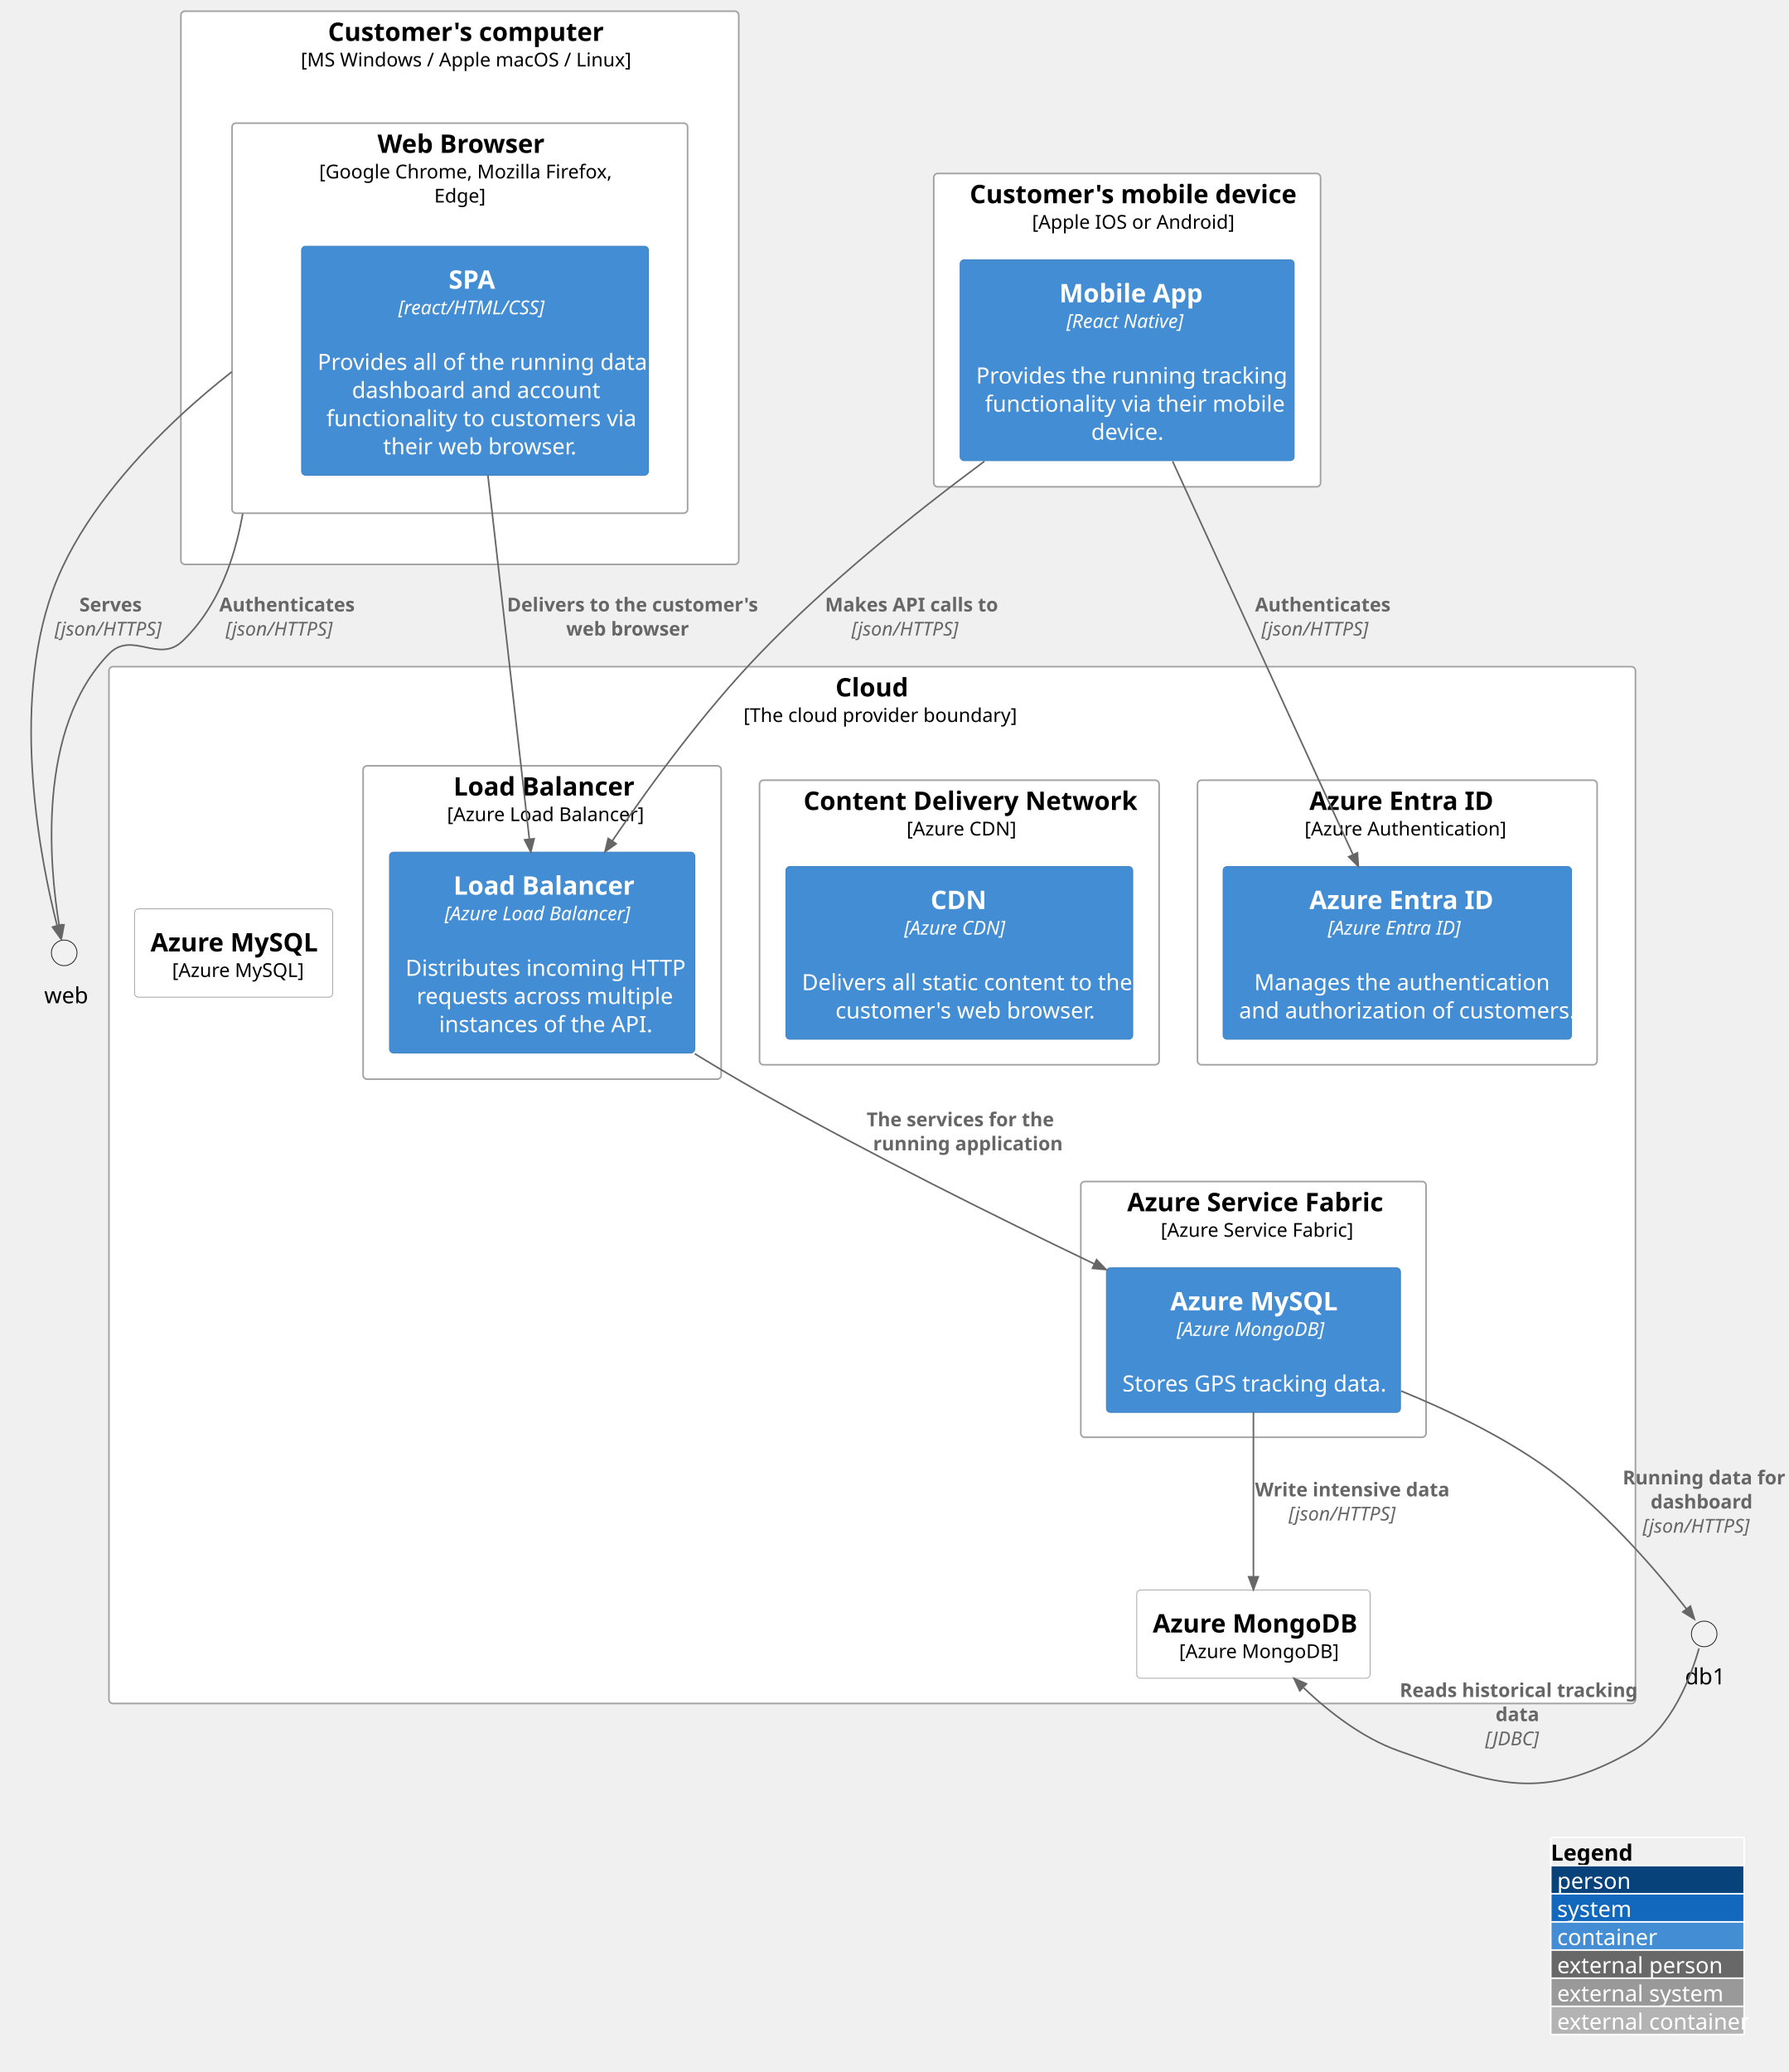
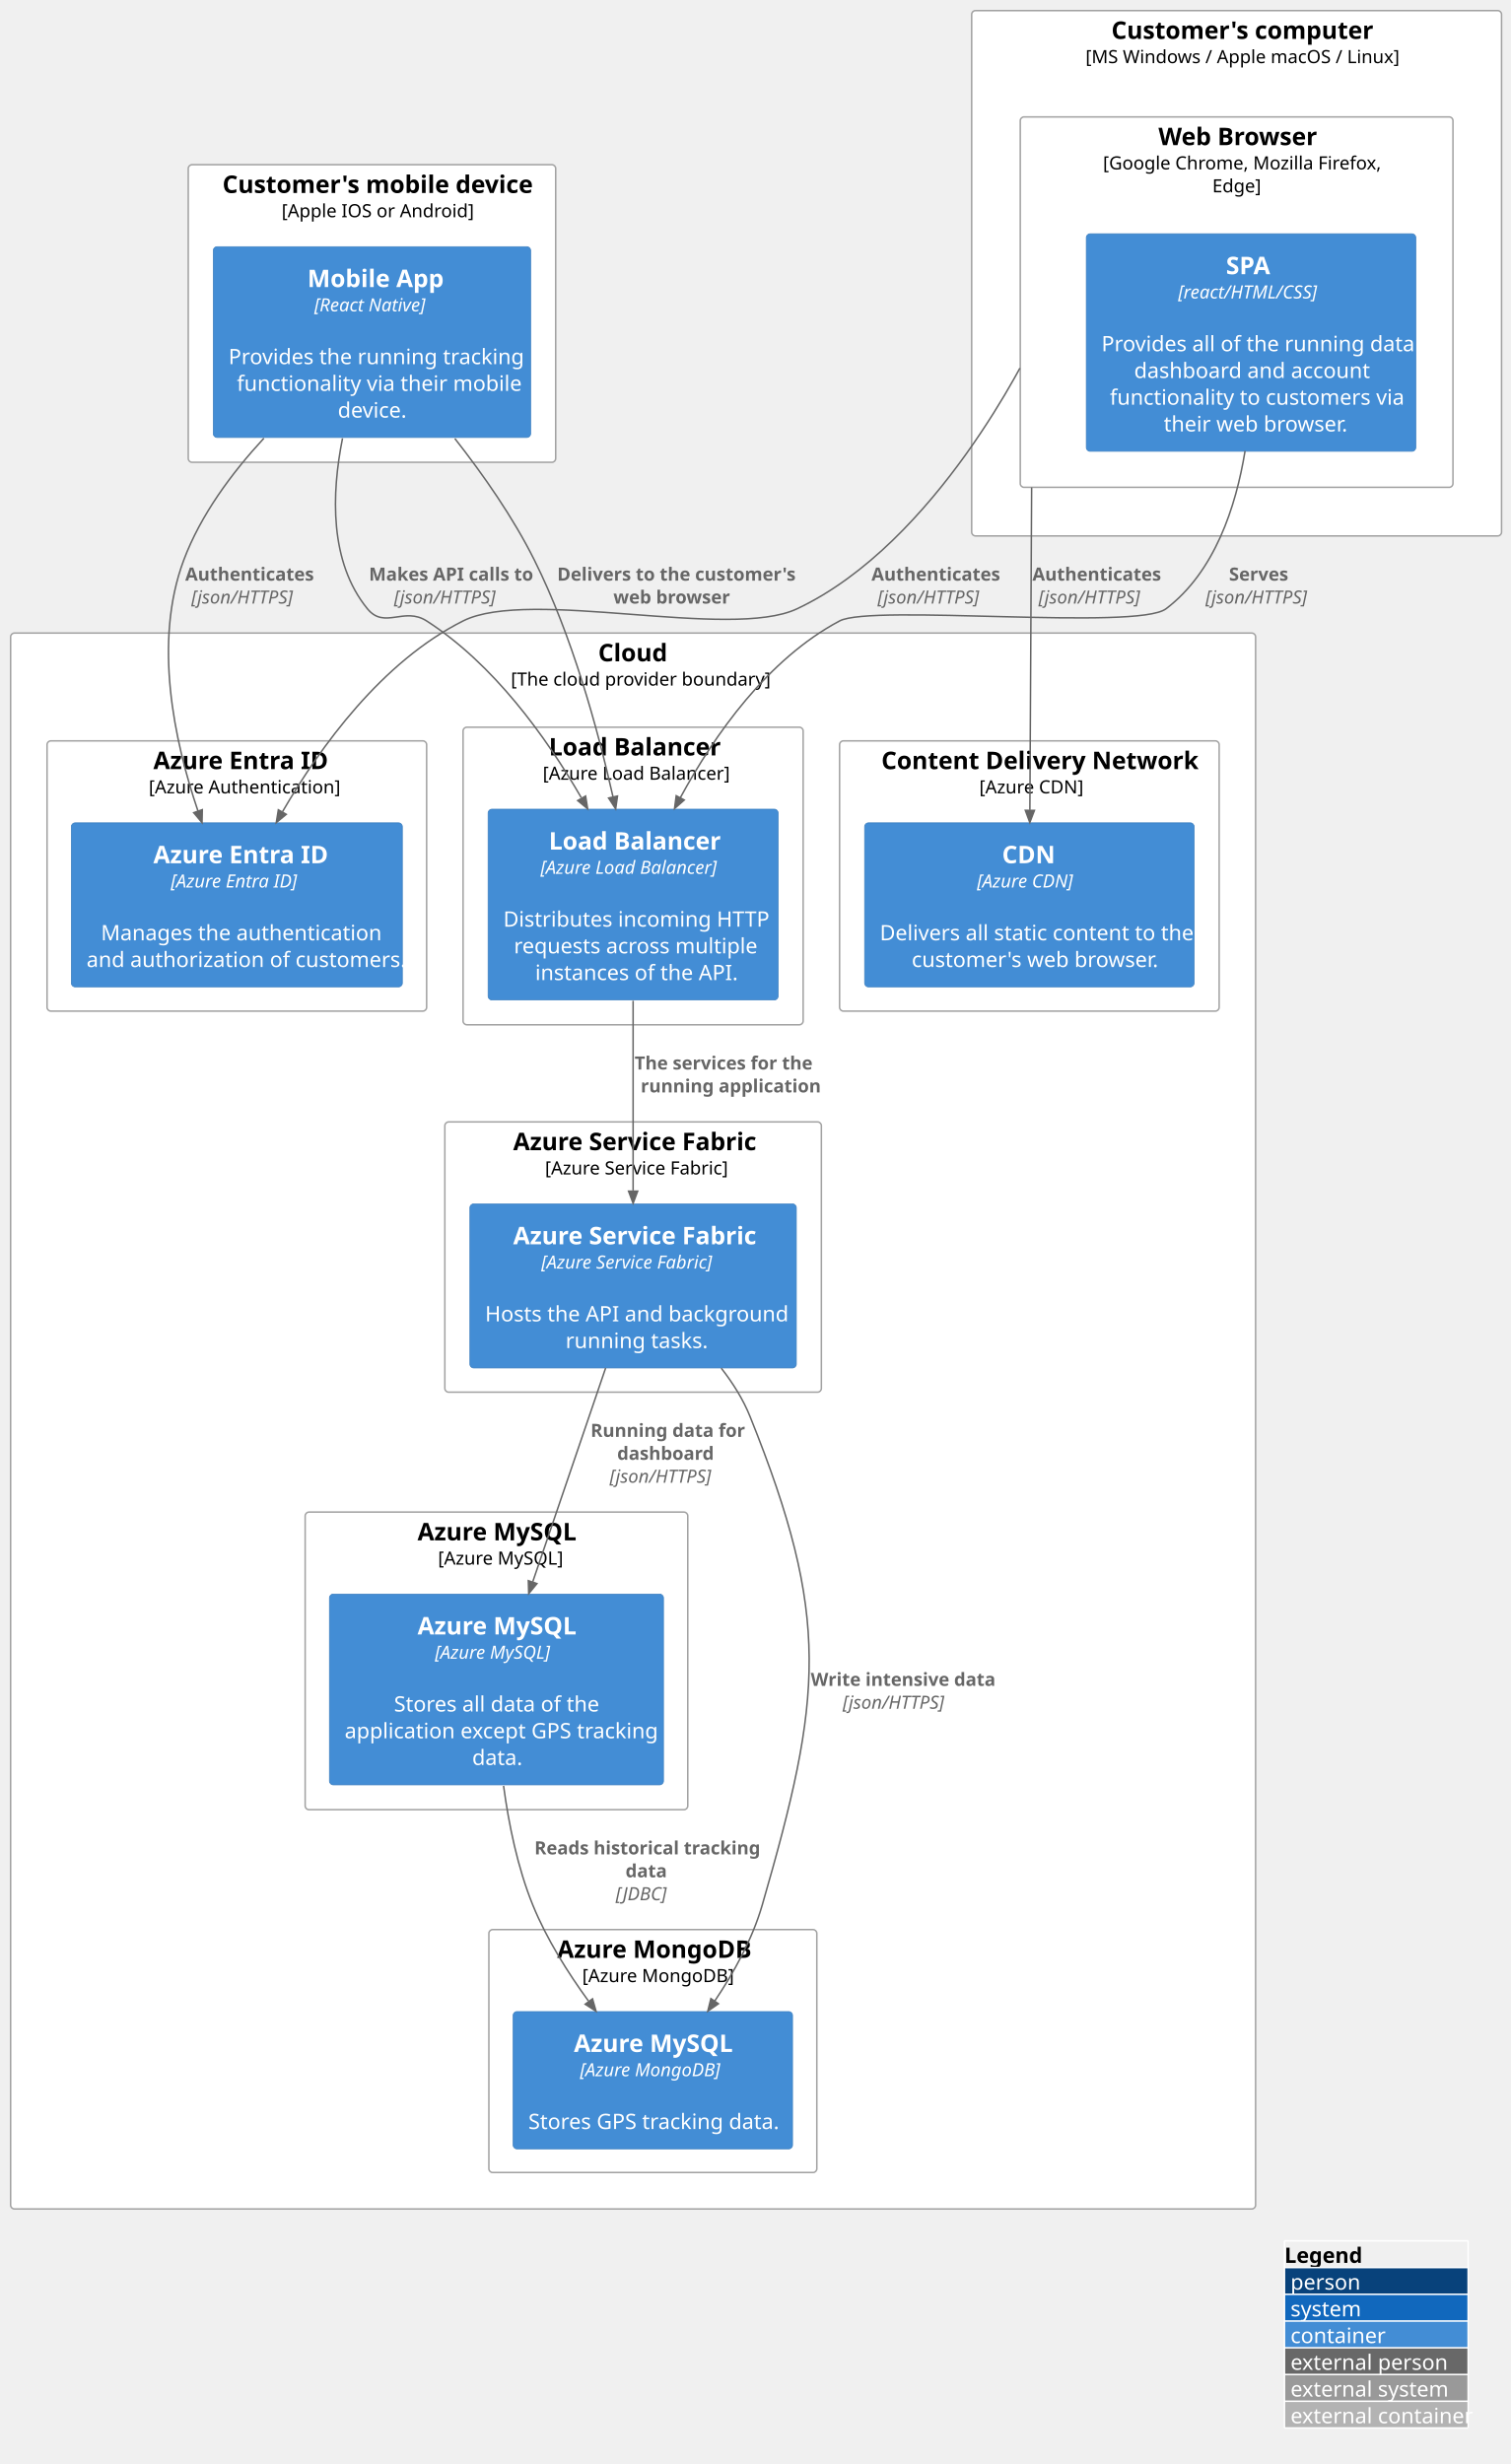
- <svg xmlns="http://www.w3.org/2000/svg" contentStyleType="text/css" height="1296px" preserveAspectRatio="none" style="width:1119px;height:1296px;background:#FFFFFF;" version="1.1" viewBox="0 0 1119 1296" width="1119px" zoomAndPan="magnify">
+ <svg xmlns="http://www.w3.org/2000/svg" contentStyleType="text/css" height="1623px" preserveAspectRatio="none" style="width:995px;height:1623px;background:#FFFFFF;" version="1.1" viewBox="0 0 995 1623" width="995px" zoomAndPan="magnify">
  <defs />
  <g>
    <g id="cluster_plc">
-       <rect fill="#FFFFFF" height="648.5" rx="2.5" ry="2.5" style="stroke:#A2A2A2;stroke-width:1.0;" width="955" x="68.17" y="417" />
-       <text fill="#000000" font-family="sans-serif" font-size="16" font-weight="bold" lengthAdjust="spacing" textLength="46" x="522.67" y="435.609">Cloud</text>
-       <text fill="#000000" font-family="sans-serif" font-size="12" lengthAdjust="spacing" textLength="161" x="465.17" y="451.582">[The cloud provider boundary]</text>
+       <rect fill="#FFFFFF" height="1038" rx="2.5" ry="2.5" style="stroke:#A2A2A2;stroke-width:1.0;" width="820" x="7" y="417" />
+       <text fill="#000000" font-family="sans-serif" font-size="16" font-weight="bold" lengthAdjust="spacing" textLength="46" x="394" y="435.609">Cloud</text>
+       <text fill="#000000" font-family="sans-serif" font-size="12" lengthAdjust="spacing" textLength="161" x="336.5" y="451.582">[The cloud provider boundary]</text>
    </g>
    <g id="cluster_id">
-       <rect fill="#FFFFFF" height="178" rx="2.5" ry="2.5" style="stroke:#A2A2A2;stroke-width:1.0;" width="250" x="749.17" y="488" />
-       <text fill="#000000" font-family="sans-serif" font-size="16" font-weight="bold" lengthAdjust="spacing" textLength="110" x="819.17" y="506.609">Azure Entra ID</text>
-       <text fill="#000000" font-family="sans-serif" font-size="12" lengthAdjust="spacing" textLength="116" x="816.17" y="522.582">[Azure Authentication]</text>
+       <rect fill="#FFFFFF" height="178" rx="2.5" ry="2.5" style="stroke:#A2A2A2;stroke-width:1.0;" width="250" x="31" y="488" />
+       <text fill="#000000" font-family="sans-serif" font-size="16" font-weight="bold" lengthAdjust="spacing" textLength="110" x="101" y="506.609">Azure Entra ID</text>
+       <text fill="#000000" font-family="sans-serif" font-size="12" lengthAdjust="spacing" textLength="116" x="98" y="522.582">[Azure Authentication]</text>
    </g>
    <g id="cluster_cn">
-       <rect fill="#FFFFFF" height="178" rx="2.5" ry="2.5" style="stroke:#A2A2A2;stroke-width:1.0;" width="250" x="475.17" y="488" />
-       <text fill="#000000" font-family="sans-serif" font-size="16" font-weight="bold" lengthAdjust="spacing" textLength="195" x="502.67" y="506.609">Content Delivery Network</text>
-       <text fill="#000000" font-family="sans-serif" font-size="12" lengthAdjust="spacing" textLength="66" x="567.17" y="522.582">[Azure CDN]</text>
+       <rect fill="#FFFFFF" height="178" rx="2.5" ry="2.5" style="stroke:#A2A2A2;stroke-width:1.0;" width="250" x="553" y="488" />
+       <text fill="#000000" font-family="sans-serif" font-size="16" font-weight="bold" lengthAdjust="spacing" textLength="195" x="580.5" y="506.609">Content Delivery Network</text>
+       <text fill="#000000" font-family="sans-serif" font-size="12" lengthAdjust="spacing" textLength="66" x="645" y="522.582">[Azure CDN]</text>
    </g>
    <g id="cluster_ln">
-       <rect fill="#FFFFFF" height="196" rx="2.5" ry="2.5" style="stroke:#A2A2A2;stroke-width:1.0;" width="224" x="227.17" y="479" />
-       <text fill="#000000" font-family="sans-serif" font-size="16" font-weight="bold" lengthAdjust="spacing" textLength="111" x="283.67" y="497.609">Load Balancer</text>
-       <text fill="#000000" font-family="sans-serif" font-size="12" lengthAdjust="spacing" textLength="119" x="279.67" y="513.582">[Azure Load Balancer]</text>
+       <rect fill="#FFFFFF" height="196" rx="2.5" ry="2.5" style="stroke:#A2A2A2;stroke-width:1.0;" width="224" x="305" y="479" />
+       <text fill="#000000" font-family="sans-serif" font-size="16" font-weight="bold" lengthAdjust="spacing" textLength="111" x="361.5" y="497.609">Load Balancer</text>
+       <text fill="#000000" font-family="sans-serif" font-size="12" lengthAdjust="spacing" textLength="119" x="357.5" y="513.582">[Azure Load Balancer]</text>
    </g>
    <g id="cluster_sn">
-       <rect fill="#FFFFFF" height="160" rx="2.5" ry="2.5" style="stroke:#A2A2A2;stroke-width:1.0;" width="216" x="676.17" y="739" />
-       <text fill="#000000" font-family="sans-serif" font-size="16" font-weight="bold" lengthAdjust="spacing" textLength="158" x="705.17" y="757.609">Azure Service Fabric</text>
-       <text fill="#000000" font-family="sans-serif" font-size="12" lengthAdjust="spacing" textLength="116" x="726.17" y="773.582">[Azure Service Fabric]</text>
+       <rect fill="#FFFFFF" height="178" rx="2.5" ry="2.5" style="stroke:#A2A2A2;stroke-width:1.0;" width="248" x="293" y="739" />
+       <text fill="#000000" font-family="sans-serif" font-size="16" font-weight="bold" lengthAdjust="spacing" textLength="158" x="338" y="757.609">Azure Service Fabric</text>
+       <text fill="#000000" font-family="sans-serif" font-size="12" lengthAdjust="spacing" textLength="116" x="359" y="773.582">[Azure Service Fabric]</text>
+     </g>
+     <g id="cluster_db1">
+       <rect fill="#FFFFFF" height="196" rx="2.5" ry="2.5" style="stroke:#A2A2A2;stroke-width:1.0;" width="252" x="201" y="996" />
+       <text fill="#000000" font-family="sans-serif" font-size="16" font-weight="bold" lengthAdjust="spacing" textLength="104" x="275" y="1014.609">Azure MySQL</text>
+       <text fill="#000000" font-family="sans-serif" font-size="12" lengthAdjust="spacing" textLength="77" x="288.5" y="1030.582">[Azure MySQL]</text>
+     </g>
+     <g id="cluster_db2">
+       <rect fill="#FFFFFF" height="160" rx="2.5" ry="2.5" style="stroke:#A2A2A2;stroke-width:1.0;" width="216" x="322" y="1271" />
+       <text fill="#000000" font-family="sans-serif" font-size="16" font-weight="bold" lengthAdjust="spacing" textLength="126" x="367" y="1289.609">Azure MongoDB</text>
+       <text fill="#000000" font-family="sans-serif" font-size="12" lengthAdjust="spacing" textLength="93" x="383.5" y="1305.582">[Azure MongoDB]</text>
    </g>
    <g id="cluster_mob">
-       <rect fill="#FFFFFF" height="196" rx="2.5" ry="2.5" style="stroke:#A2A2A2;stroke-width:1.0;" width="242" x="584.17" y="108.5" />
-       <text fill="#000000" font-family="sans-serif" font-size="16" font-weight="bold" lengthAdjust="spacing" textLength="197" x="606.67" y="127.109">Customer's mobile device</text>
-       <text fill="#000000" font-family="sans-serif" font-size="12" lengthAdjust="spacing" textLength="119" x="645.67" y="143.082">[Apple IOS or Android]</text>
+       <rect fill="#FFFFFF" height="196" rx="2.5" ry="2.5" style="stroke:#A2A2A2;stroke-width:1.0;" width="242" x="124" y="108.5" />
+       <text fill="#000000" font-family="sans-serif" font-size="16" font-weight="bold" lengthAdjust="spacing" textLength="197" x="146.5" y="127.109">Customer's mobile device</text>
+       <text fill="#000000" font-family="sans-serif" font-size="12" lengthAdjust="spacing" textLength="119" x="185.5" y="143.082">[Apple IOS or Android]</text>
    </g>
    <g id="cluster_comp">
-       <rect fill="#FFFFFF" height="346" rx="2.5" ry="2.5" style="stroke:#A2A2A2;stroke-width:1.0;" width="349" x="113.17" y="7" />
-       <text fill="#000000" font-family="sans-serif" font-size="16" font-weight="bold" lengthAdjust="spacing" textLength="165" x="205.17" y="25.609">Customer's computer</text>
-       <text fill="#000000" font-family="sans-serif" font-size="12" lengthAdjust="spacing" textLength="199" x="188.17" y="41.582">[MS Windows / Apple macOS / Linux]</text>
+       <rect fill="#FFFFFF" height="346" rx="2.5" ry="2.5" style="stroke:#A2A2A2;stroke-width:1.0;" width="349" x="640" y="7" />
+       <text fill="#000000" font-family="sans-serif" font-size="16" font-weight="bold" lengthAdjust="spacing" textLength="165" x="732" y="25.609">Customer's computer</text>
+       <text fill="#000000" font-family="sans-serif" font-size="12" lengthAdjust="spacing" textLength="199" x="715" y="41.582">[MS Windows / Apple macOS / Linux]</text>
    </g>
    <g id="cluster_browser">
-       <rect fill="#FFFFFF" height="244" rx="2.5" ry="2.5" style="stroke:#A2A2A2;stroke-width:1.0;" width="285" x="145.17" y="77" />
-       <text fill="#000000" font-family="sans-serif" font-size="16" font-weight="bold" lengthAdjust="spacing" textLength="103" x="236.17" y="95.609">Web Browser</text>
-       <text fill="#000000" font-family="sans-serif" font-size="12" lengthAdjust="spacing" textLength="176" x="199.67" y="111.582">[Google Chrome, Mozilla Firefox,</text>
-       <text fill="#000000" font-family="sans-serif" font-size="12" lengthAdjust="spacing" textLength="32" x="271.67" y="126.676">Edge]</text>
+       <rect fill="#FFFFFF" height="244" rx="2.5" ry="2.5" style="stroke:#A2A2A2;stroke-width:1.0;" width="285" x="672" y="77" />
+       <text fill="#000000" font-family="sans-serif" font-size="16" font-weight="bold" lengthAdjust="spacing" textLength="103" x="763" y="95.609">Web Browser</text>
+       <text fill="#000000" font-family="sans-serif" font-size="12" lengthAdjust="spacing" textLength="176" x="726.5" y="111.582">[Google Chrome, Mozilla Firefox,</text>
+       <text fill="#000000" font-family="sans-serif" font-size="12" lengthAdjust="spacing" textLength="32" x="798.5" y="126.676">Edge]</text>
    </g>
    <g id="elem_entra">
-       <rect fill="#438DD5" height="108.047" rx="2.5" ry="2.5" style="stroke:#3C7FC0;stroke-width:0.5;" width="218" x="765.17" y="542" />
-       <text fill="#FFFFFF" font-family="sans-serif" font-size="16" font-weight="bold" lengthAdjust="spacing" textLength="110" x="819.17" y="568.609">Azure Entra ID</text>
-       <text fill="#FFFFFF" font-family="sans-serif" font-size="12" font-style="italic" lengthAdjust="spacing" textLength="87" x="830.67" y="584.582">[Azure Entra ID]</text>
-       <text fill="#FFFFFF" font-family="sans-serif" font-size="14" lengthAdjust="spacing" textLength="4" x="872.17" y="601.752"> </text>
-       <text fill="#FFFFFF" font-family="sans-serif" font-size="14" lengthAdjust="spacing" textLength="175" x="784.67" y="619.361">Manages the authentication</text>
-       <text fill="#FFFFFF" font-family="sans-serif" font-size="14" lengthAdjust="spacing" textLength="198" x="775.17" y="636.971">and authorization of customers.</text>
+       <rect fill="#438DD5" height="108.047" rx="2.5" ry="2.5" style="stroke:#3C7FC0;stroke-width:0.5;" width="218" x="47" y="542" />
+       <text fill="#FFFFFF" font-family="sans-serif" font-size="16" font-weight="bold" lengthAdjust="spacing" textLength="110" x="101" y="568.609">Azure Entra ID</text>
+       <text fill="#FFFFFF" font-family="sans-serif" font-size="12" font-style="italic" lengthAdjust="spacing" textLength="87" x="112.5" y="584.582">[Azure Entra ID]</text>
+       <text fill="#FFFFFF" font-family="sans-serif" font-size="14" lengthAdjust="spacing" textLength="4" x="154" y="601.752"> </text>
+       <text fill="#FFFFFF" font-family="sans-serif" font-size="14" lengthAdjust="spacing" textLength="175" x="66.5" y="619.361">Manages the authentication</text>
+       <text fill="#FFFFFF" font-family="sans-serif" font-size="14" lengthAdjust="spacing" textLength="198" x="57" y="636.971">and authorization of customers.</text>
    </g>
    <g id="elem_cdn">
-       <rect fill="#438DD5" height="108.047" rx="2.5" ry="2.5" style="stroke:#3C7FC0;stroke-width:0.5;" width="217" x="491.67" y="542" />
-       <text fill="#FFFFFF" font-family="sans-serif" font-size="16" font-weight="bold" lengthAdjust="spacing" textLength="36" x="582.17" y="568.609">CDN</text>
-       <text fill="#FFFFFF" font-family="sans-serif" font-size="12" font-style="italic" lengthAdjust="spacing" textLength="69" x="565.67" y="584.582">[Azure CDN]</text>
-       <text fill="#FFFFFF" font-family="sans-serif" font-size="14" lengthAdjust="spacing" textLength="4" x="598.17" y="601.752"> </text>
-       <text fill="#FFFFFF" font-family="sans-serif" font-size="14" lengthAdjust="spacing" textLength="197" x="501.67" y="619.361">Delivers all static content to the</text>
-       <text fill="#FFFFFF" font-family="sans-serif" font-size="14" lengthAdjust="spacing" textLength="155" x="522.67" y="636.971">customer's web browser.</text>
+       <rect fill="#438DD5" height="108.047" rx="2.5" ry="2.5" style="stroke:#3C7FC0;stroke-width:0.5;" width="217" x="569.5" y="542" />
+       <text fill="#FFFFFF" font-family="sans-serif" font-size="16" font-weight="bold" lengthAdjust="spacing" textLength="36" x="660" y="568.609">CDN</text>
+       <text fill="#FFFFFF" font-family="sans-serif" font-size="12" font-style="italic" lengthAdjust="spacing" textLength="69" x="643.5" y="584.582">[Azure CDN]</text>
+       <text fill="#FFFFFF" font-family="sans-serif" font-size="14" lengthAdjust="spacing" textLength="4" x="676" y="601.752"> </text>
+       <text fill="#FFFFFF" font-family="sans-serif" font-size="14" lengthAdjust="spacing" textLength="197" x="579.5" y="619.361">Delivers all static content to the</text>
+       <text fill="#FFFFFF" font-family="sans-serif" font-size="14" lengthAdjust="spacing" textLength="155" x="600.5" y="636.971">customer's web browser.</text>
    </g>
    <g id="elem_load">
-       <rect fill="#438DD5" height="125.656" rx="2.5" ry="2.5" style="stroke:#3C7FC0;stroke-width:0.5;" width="191" x="243.67" y="533" />
-       <text fill="#FFFFFF" font-family="sans-serif" font-size="16" font-weight="bold" lengthAdjust="spacing" textLength="111" x="283.67" y="559.609">Load Balancer</text>
-       <text fill="#FFFFFF" font-family="sans-serif" font-size="12" font-style="italic" lengthAdjust="spacing" textLength="122" x="278.17" y="575.582">[Azure Load Balancer]</text>
-       <text fill="#FFFFFF" font-family="sans-serif" font-size="14" lengthAdjust="spacing" textLength="4" x="337.17" y="592.752"> </text>
-       <text fill="#FFFFFF" font-family="sans-serif" font-size="14" lengthAdjust="spacing" textLength="167" x="253.67" y="610.361">Distributes incoming HTTP</text>
-       <text fill="#FFFFFF" font-family="sans-serif" font-size="14" lengthAdjust="spacing" textLength="153" x="260.67" y="627.971">requests across multiple</text>
-       <text fill="#FFFFFF" font-family="sans-serif" font-size="14" lengthAdjust="spacing" textLength="129" x="274.67" y="645.58">instances of the API.</text>
+       <rect fill="#438DD5" height="125.656" rx="2.5" ry="2.5" style="stroke:#3C7FC0;stroke-width:0.5;" width="191" x="321.5" y="533" />
+       <text fill="#FFFFFF" font-family="sans-serif" font-size="16" font-weight="bold" lengthAdjust="spacing" textLength="111" x="361.5" y="559.609">Load Balancer</text>
+       <text fill="#FFFFFF" font-family="sans-serif" font-size="12" font-style="italic" lengthAdjust="spacing" textLength="122" x="356" y="575.582">[Azure Load Balancer]</text>
+       <text fill="#FFFFFF" font-family="sans-serif" font-size="14" lengthAdjust="spacing" textLength="4" x="415" y="592.752"> </text>
+       <text fill="#FFFFFF" font-family="sans-serif" font-size="14" lengthAdjust="spacing" textLength="167" x="331.5" y="610.361">Distributes incoming HTTP</text>
+       <text fill="#FFFFFF" font-family="sans-serif" font-size="14" lengthAdjust="spacing" textLength="153" x="338.5" y="627.971">requests across multiple</text>
+       <text fill="#FFFFFF" font-family="sans-serif" font-size="14" lengthAdjust="spacing" textLength="129" x="352.5" y="645.58">instances of the API.</text>
    </g>
    <g id="elem_svc">
-       <rect fill="#438DD5" height="90.438" rx="2.5" ry="2.5" style="stroke:#3C7FC0;stroke-width:0.5;" width="184" x="692.17" y="793" />
-       <text fill="#FFFFFF" font-family="sans-serif" font-size="16" font-weight="bold" lengthAdjust="spacing" textLength="104" x="732.17" y="819.609">Azure MySQL</text>
-       <text fill="#FFFFFF" font-family="sans-serif" font-size="12" font-style="italic" lengthAdjust="spacing" textLength="96" x="736.17" y="835.582">[Azure MongoDB]</text>
-       <text fill="#FFFFFF" font-family="sans-serif" font-size="14" lengthAdjust="spacing" textLength="4" x="782.17" y="852.752"> </text>
-       <text fill="#FFFFFF" font-family="sans-serif" font-size="14" lengthAdjust="spacing" textLength="164" x="702.17" y="870.361">Stores GPS tracking data.</text>
-     </g>
-     <g id="elem_db">
-       <rect fill="#FFFFFF" height="55.219" rx="2.5" ry="2.5" style="stroke:#A2A2A2;stroke-width:0.5;" width="124" x="84.17" y="568.5" />
-       <text fill="#000000" font-family="sans-serif" font-size="16" font-weight="bold" lengthAdjust="spacing" textLength="104" x="94.17" y="595.109">Azure MySQL</text>
-       <text fill="#000000" font-family="sans-serif" font-size="12" lengthAdjust="spacing" textLength="77" x="107.67" y="611.082">[Azure MySQL]</text>
-     </g>
-     <g id="elem_db2">
-       <rect fill="#FFFFFF" height="55.219" rx="2.5" ry="2.5" style="stroke:#A2A2A2;stroke-width:0.5;" width="146" x="711.17" y="994.5" />
-       <text fill="#000000" font-family="sans-serif" font-size="16" font-weight="bold" lengthAdjust="spacing" textLength="126" x="721.17" y="1021.109">Azure MongoDB</text>
-       <text fill="#000000" font-family="sans-serif" font-size="12" lengthAdjust="spacing" textLength="93" x="737.67" y="1037.082">[Azure MongoDB]</text>
+       <rect fill="#438DD5" height="108.047" rx="2.5" ry="2.5" style="stroke:#3C7FC0;stroke-width:0.5;" width="215" x="309.5" y="793" />
+       <text fill="#FFFFFF" font-family="sans-serif" font-size="16" font-weight="bold" lengthAdjust="spacing" textLength="158" x="338" y="819.609">Azure Service Fabric</text>
+       <text fill="#FFFFFF" font-family="sans-serif" font-size="12" font-style="italic" lengthAdjust="spacing" textLength="121" x="356.5" y="835.582">[Azure Service Fabric]</text>
+       <text fill="#FFFFFF" font-family="sans-serif" font-size="14" lengthAdjust="spacing" textLength="4" x="415" y="852.752"> </text>
+       <text fill="#FFFFFF" font-family="sans-serif" font-size="14" lengthAdjust="spacing" textLength="191" x="319.5" y="870.361">Hosts the API and background</text>
+       <text fill="#FFFFFF" font-family="sans-serif" font-size="14" lengthAdjust="spacing" textLength="89" x="372.5" y="887.971">running tasks.</text>
+     </g>
+     <g id="elem_mysql">
+       <rect fill="#438DD5" height="125.656" rx="2.5" ry="2.5" style="stroke:#3C7FC0;stroke-width:0.5;" width="220" x="217" y="1050" />
+       <text fill="#FFFFFF" font-family="sans-serif" font-size="16" font-weight="bold" lengthAdjust="spacing" textLength="104" x="275" y="1076.609">Azure MySQL</text>
+       <text fill="#FFFFFF" font-family="sans-serif" font-size="12" font-style="italic" lengthAdjust="spacing" textLength="81" x="286.5" y="1092.582">[Azure MySQL]</text>
+       <text fill="#FFFFFF" font-family="sans-serif" font-size="14" lengthAdjust="spacing" textLength="4" x="325" y="1109.752"> </text>
+       <text fill="#FFFFFF" font-family="sans-serif" font-size="14" lengthAdjust="spacing" textLength="131" x="259.5" y="1127.361">Stores all data of the</text>
+       <text fill="#FFFFFF" font-family="sans-serif" font-size="14" lengthAdjust="spacing" textLength="200" x="227" y="1144.971">application except GPS tracking</text>
+       <text fill="#FFFFFF" font-family="sans-serif" font-size="14" lengthAdjust="spacing" textLength="32" x="311" y="1162.58">data.</text>
+     </g>
+     <g id="elem_mongo">
+       <rect fill="#438DD5" height="90.438" rx="2.5" ry="2.5" style="stroke:#3C7FC0;stroke-width:0.5;" width="184" x="338" y="1325" />
+       <text fill="#FFFFFF" font-family="sans-serif" font-size="16" font-weight="bold" lengthAdjust="spacing" textLength="104" x="378" y="1351.609">Azure MySQL</text>
+       <text fill="#FFFFFF" font-family="sans-serif" font-size="12" font-style="italic" lengthAdjust="spacing" textLength="96" x="382" y="1367.582">[Azure MongoDB]</text>
+       <text fill="#FFFFFF" font-family="sans-serif" font-size="14" lengthAdjust="spacing" textLength="4" x="428" y="1384.752"> </text>
+       <text fill="#FFFFFF" font-family="sans-serif" font-size="14" lengthAdjust="spacing" textLength="164" x="348" y="1402.361">Stores GPS tracking data.</text>
    </g>
    <g id="elem_mobile">
-       <rect fill="#438DD5" height="125.656" rx="2.5" ry="2.5" style="stroke:#3C7FC0;stroke-width:0.5;" width="209" x="600.67" y="162.5" />
-       <text fill="#FFFFFF" font-family="sans-serif" font-size="16" font-weight="bold" lengthAdjust="spacing" textLength="85" x="662.67" y="189.109">Mobile App</text>
-       <text fill="#FFFFFF" font-family="sans-serif" font-size="12" font-style="italic" lengthAdjust="spacing" textLength="76" x="667.17" y="205.082">[React Native]</text>
-       <text fill="#FFFFFF" font-family="sans-serif" font-size="14" lengthAdjust="spacing" textLength="4" x="703.17" y="222.252"> </text>
-       <text fill="#FFFFFF" font-family="sans-serif" font-size="14" lengthAdjust="spacing" textLength="185" x="610.67" y="239.861">Provides the running tracking</text>
-       <text fill="#FFFFFF" font-family="sans-serif" font-size="14" lengthAdjust="spacing" textLength="174" x="616.17" y="257.471">functionality via their mobile</text>
-       <text fill="#FFFFFF" font-family="sans-serif" font-size="14" lengthAdjust="spacing" textLength="45" x="682.67" y="275.08">device.</text>
+       <rect fill="#438DD5" height="125.656" rx="2.5" ry="2.5" style="stroke:#3C7FC0;stroke-width:0.5;" width="209" x="140.5" y="162.5" />
+       <text fill="#FFFFFF" font-family="sans-serif" font-size="16" font-weight="bold" lengthAdjust="spacing" textLength="85" x="202.5" y="189.109">Mobile App</text>
+       <text fill="#FFFFFF" font-family="sans-serif" font-size="12" font-style="italic" lengthAdjust="spacing" textLength="76" x="207" y="205.082">[React Native]</text>
+       <text fill="#FFFFFF" font-family="sans-serif" font-size="14" lengthAdjust="spacing" textLength="4" x="243" y="222.252"> </text>
+       <text fill="#FFFFFF" font-family="sans-serif" font-size="14" lengthAdjust="spacing" textLength="185" x="150.5" y="239.861">Provides the running tracking</text>
+       <text fill="#FFFFFF" font-family="sans-serif" font-size="14" lengthAdjust="spacing" textLength="174" x="156" y="257.471">functionality via their mobile</text>
+       <text fill="#FFFFFF" font-family="sans-serif" font-size="14" lengthAdjust="spacing" textLength="45" x="222.5" y="275.08">device.</text>
    </g>
    <g id="elem_spa">
-       <rect fill="#438DD5" height="143.266" rx="2.5" ry="2.5" style="stroke:#3C7FC0;stroke-width:0.5;" width="217" x="188.67" y="154" />
-       <text fill="#FFFFFF" font-family="sans-serif" font-size="16" font-weight="bold" lengthAdjust="spacing" textLength="33" x="280.67" y="180.609">SPA</text>
-       <text fill="#FFFFFF" font-family="sans-serif" font-size="12" font-style="italic" lengthAdjust="spacing" textLength="96" x="249.17" y="196.582">[react/HTML/CSS]</text>
-       <text fill="#FFFFFF" font-family="sans-serif" font-size="14" lengthAdjust="spacing" textLength="4" x="295.17" y="213.752"> </text>
-       <text fill="#FFFFFF" font-family="sans-serif" font-size="14" lengthAdjust="spacing" textLength="197" x="198.67" y="231.361">Provides all of the running data</text>
-       <text fill="#FFFFFF" font-family="sans-serif" font-size="14" lengthAdjust="spacing" textLength="150" x="220.17" y="248.971">dashboard and account</text>
-       <text fill="#FFFFFF" font-family="sans-serif" font-size="14" lengthAdjust="spacing" textLength="182" x="204.17" y="266.58">functionality to customers via</text>
-       <text fill="#FFFFFF" font-family="sans-serif" font-size="14" lengthAdjust="spacing" textLength="115" x="239.67" y="284.19">their web browser.</text>
-     </g>
-     <g id="elem_web">
-       <ellipse cx="40.17" cy="596" fill="#F1F1F1" rx="8" ry="8" style="stroke:#181818;stroke-width:0.5;" />
-       <text fill="#000000" font-family="sans-serif" font-size="14" lengthAdjust="spacing" textLength="25" x="27.67" y="627.533">web</text>
-     </g>
-     <g id="elem_db1">
-       <ellipse cx="1066.17" cy="1022" fill="#F1F1F1" rx="8" ry="8" style="stroke:#181818;stroke-width:0.5;" />
-       <text fill="#000000" font-family="sans-serif" font-size="14" lengthAdjust="spacing" textLength="24" x="1054.17" y="1053.533">db1</text>
+       <rect fill="#438DD5" height="143.266" rx="2.5" ry="2.5" style="stroke:#3C7FC0;stroke-width:0.5;" width="217" x="715.5" y="154" />
+       <text fill="#FFFFFF" font-family="sans-serif" font-size="16" font-weight="bold" lengthAdjust="spacing" textLength="33" x="807.5" y="180.609">SPA</text>
+       <text fill="#FFFFFF" font-family="sans-serif" font-size="12" font-style="italic" lengthAdjust="spacing" textLength="96" x="776" y="196.582">[react/HTML/CSS]</text>
+       <text fill="#FFFFFF" font-family="sans-serif" font-size="14" lengthAdjust="spacing" textLength="4" x="822" y="213.752"> </text>
+       <text fill="#FFFFFF" font-family="sans-serif" font-size="14" lengthAdjust="spacing" textLength="197" x="725.5" y="231.361">Provides all of the running data</text>
+       <text fill="#FFFFFF" font-family="sans-serif" font-size="14" lengthAdjust="spacing" textLength="150" x="747" y="248.971">dashboard and account</text>
+       <text fill="#FFFFFF" font-family="sans-serif" font-size="14" lengthAdjust="spacing" textLength="182" x="731" y="266.58">functionality to customers via</text>
+       <text fill="#FFFFFF" font-family="sans-serif" font-size="14" lengthAdjust="spacing" textLength="115" x="766.5" y="284.19">their web browser.</text>
    </g>
    <g id="link_mobile_entra">
-       <path d="M733.64,288.59 C765.03,357.03 815.18,466.39 846.31,534.27 " fill="none" id="mobile-to-entra" style="stroke:#666666;stroke-width:1.0;" />
-       <polygon fill="#666666" points="849.83,541.93,849.214,533.408,843.763,535.914,849.83,541.93" style="stroke:#666666;stroke-width:1.0;" />
-       <text fill="#666666" font-family="sans-serif" font-size="12" font-weight="bold" lengthAdjust="spacing" textLength="79" x="785.17" y="382.457">Authenticates</text>
-       <text fill="#666666" font-family="sans-serif" font-size="12" font-style="italic" lengthAdjust="spacing" textLength="71" x="789.17" y="397.551">[json/HTTPS]</text>
-     </g>
-     <g id="link_browser_web">
-       <path d="M151.857,321.262 C151.752,321.858 151.645,322.455 151.536,323.051 C149.78,332.594 147.402,342.187 144.225,351.486 C137.871,370.084 128.322,387.505 114.17,401 C99.15,415.32 82.67,394.16 68.17,409 C22.5,455.72 31.11,543 37.05,578.92 " fill="none" id="browser-to-web" style="stroke:#666666;stroke-width:1.0;" />
-       <polygon fill="#666666" points="38.47,586.89,40.023,578.488,34.115,579.539,38.47,586.89" style="stroke:#666666;stroke-width:1.0;" />
-       <text fill="#666666" font-family="sans-serif" font-size="12" font-weight="bold" lengthAdjust="spacing" textLength="79" x="137.17" y="382.457">Authenticates</text>
-       <text fill="#666666" font-family="sans-serif" font-size="12" font-style="italic" lengthAdjust="spacing" textLength="71" x="141.17" y="397.551">[json/HTTPS]</text>
-     </g>
-     <g id="link_browser_web">
-       <path d="M145.084,232.556 C144.976,232.64 144.867,232.724 144.757,232.809 C144.317,233.15 143.863,233.504 143.394,233.871 C141.519,235.338 139.415,237.01 137.117,238.877 C127.926,246.343 115.641,256.91 102.57,269.808 C76.427,295.603 47.14,330.72 33.17,369 C6,443.42 26.02,540.96 35.71,578.92 " fill="none" id="browser-to-web-1" style="stroke:#666666;stroke-width:1.0;" />
-       <polygon fill="#666666" points="37.81,586.85,38.651,578.347,32.853,579.891,37.81,586.85" style="stroke:#666666;stroke-width:1.0;" />
-       <text fill="#666666" font-family="sans-serif" font-size="12" font-weight="bold" lengthAdjust="spacing" textLength="40" x="49.67" y="382.457">Serves</text>
-       <text fill="#666666" font-family="sans-serif" font-size="12" font-style="italic" lengthAdjust="spacing" textLength="71" x="34.17" y="397.551">[json/HTTPS]</text>
+       <path d="M173.82,288.65 C152.65,311.53 132.15,339.21 121,369 C100.9,422.72 114.63,487.77 130.41,534.27 " fill="none" id="mobile-to-entra" style="stroke:#666666;stroke-width:1.0;" />
+       <polygon fill="#666666" points="133.06,541.86,133.246,533.318,127.583,535.302,133.06,541.86" style="stroke:#666666;stroke-width:1.0;" />
+       <text fill="#666666" font-family="sans-serif" font-size="12" font-weight="bold" lengthAdjust="spacing" textLength="79" x="122" y="382.457">Authenticates</text>
+       <text fill="#666666" font-family="sans-serif" font-size="12" font-style="italic" lengthAdjust="spacing" textLength="71" x="126" y="397.551">[json/HTTPS]</text>
+     </g>
+     <g id="link_browser_entra">
+       <path d="M671.76,242.494 C671.375,243.203 670.976,243.932 670.565,244.68 C669.743,246.177 668.869,247.749 667.944,249.391 C660.545,262.527 649.893,280.123 636.414,298.956 C609.455,336.623 571.185,379.235 525,401 C480.75,421.86 348.71,387.02 305,409 C251.77,435.76 211.29,491.26 186.05,534.7 " fill="none" id="browser-to-entra" style="stroke:#666666;stroke-width:1.0;" />
+       <polygon fill="#666666" points="181.97,541.84,188.546,536.385,183.338,533.406,181.97,541.84" style="stroke:#666666;stroke-width:1.0;" />
+       <text fill="#666666" font-family="sans-serif" font-size="12" font-weight="bold" lengthAdjust="spacing" textLength="79" x="574" y="382.457">Authenticates</text>
+       <text fill="#666666" font-family="sans-serif" font-size="12" font-style="italic" lengthAdjust="spacing" textLength="71" x="578" y="397.551">[json/HTTPS]</text>
+     </g>
+     <g id="link_browser_cdn">
+       <path d="M679.489,321.073 C679.486,321.54 679.484,322.009 679.481,322.478 C679.476,323.418 679.471,324.361 679.466,325.308 C679.456,327.202 679.445,329.111 679.435,331.036 C679.414,334.883 679.393,338.789 679.371,342.743 C679.028,406.005 678.615,481.71 678.33,533.57 " fill="none" id="browser-to-cdn" style="stroke:#666666;stroke-width:1.0;" />
+       <polygon fill="#666666" points="678.29,541.78,681.333,533.796,675.333,533.764,678.29,541.78" style="stroke:#666666;stroke-width:1.0;" />
+       <text fill="#666666" font-family="sans-serif" font-size="12" font-weight="bold" lengthAdjust="spacing" textLength="79" x="680" y="382.457">Authenticates</text>
+       <text fill="#666666" font-family="sans-serif" font-size="12" font-style="italic" lengthAdjust="spacing" textLength="71" x="684" y="397.551">[json/HTTPS]</text>
    </g>
    <g id="link_mobile_load">
-       <path d="M615.85,288.55 C571.19,321.69 517.73,364.72 475.17,409 C440.85,444.7 407.92,489.37 383.06,525.98 " fill="none" id="mobile-to-load" style="stroke:#666666;stroke-width:1.0;" />
-       <polygon fill="#666666" points="378.51,532.72,385.473,527.769,380.501,524.411,378.51,532.72" style="stroke:#666666;stroke-width:1.0;" />
-       <text fill="#666666" font-family="sans-serif" font-size="12" font-weight="bold" lengthAdjust="spacing" textLength="104" x="516.17" y="382.457">Makes API calls to</text>
-       <text fill="#666666" font-family="sans-serif" font-size="12" font-style="italic" lengthAdjust="spacing" textLength="71" x="532.67" y="397.551">[json/HTTPS]</text>
+       <path d="M225.61,288.68 C218.28,325.27 216.91,370.24 242,401 C253.18,414.71 266.11,399.44 281,409 C325.05,437.29 359.6,485.25 382.85,525.39 " fill="none" id="mobile-to-load" style="stroke:#666666;stroke-width:1.0;" />
+       <polygon fill="#666666" points="387.06,532.79,385.712,524.353,380.497,527.319,387.06,532.79" style="stroke:#666666;stroke-width:1.0;" />
+       <text fill="#666666" font-family="sans-serif" font-size="12" font-weight="bold" lengthAdjust="spacing" textLength="104" x="243" y="382.457">Makes API calls to</text>
+       <text fill="#666666" font-family="sans-serif" font-size="12" font-style="italic" lengthAdjust="spacing" textLength="71" x="259.5" y="397.551">[json/HTTPS]</text>
+     </g>
+     <g id="link_mobile_load">
+       <path d="M299.58,288.85 C318.28,312.67 338,340.89 352,369 C376.69,418.57 393.46,479.07 403.78,524.99 " fill="none" id="mobile-to-load-1" style="stroke:#666666;stroke-width:1.0;" />
+       <polygon fill="#666666" points="405.51,532.81,406.711,524.351,400.853,525.647,405.51,532.81" style="stroke:#666666;stroke-width:1.0;" />
+       <text fill="#666666" font-family="sans-serif" font-size="12" font-weight="bold" lengthAdjust="spacing" textLength="149" x="367" y="382.457">Delivers to the customer's</text>
+       <text fill="#666666" font-family="sans-serif" font-size="12" font-weight="bold" lengthAdjust="spacing" textLength="75" x="404" y="397.551">web browser</text>
    </g>
    <g id="link_spa_load">
-       <path d="M305.21,297.11 C312.67,362.55 323.71,459.36 331.15,524.69 " fill="none" id="spa-to-load" style="stroke:#666666;stroke-width:1.0;" />
-       <polygon fill="#666666" points="332.09,532.9,334.156,524.609,328.195,525.295,332.09,532.9" style="stroke:#666666;stroke-width:1.0;" />
-       <text fill="#666666" font-family="sans-serif" font-size="12" font-weight="bold" lengthAdjust="spacing" textLength="149" x="317.17" y="382.457">Delivers to the customer's</text>
-       <text fill="#666666" font-family="sans-serif" font-size="12" font-weight="bold" lengthAdjust="spacing" textLength="75" x="354.17" y="397.551">web browser</text>
+       <path d="M820.06,297.06 C814.01,334.13 799.95,376.78 768,401 C748.95,415.44 574.11,397.78 553,409 C505.75,434.1 470.74,483.75 448.09,525.45 " fill="none" id="spa-to-load" style="stroke:#666666;stroke-width:1.0;" />
+       <polygon fill="#666666" points="444.28,532.6,450.688,526.948,445.391,524.129,444.28,532.6" style="stroke:#666666;stroke-width:1.0;" />
+       <text fill="#666666" font-family="sans-serif" font-size="12" font-weight="bold" lengthAdjust="spacing" textLength="40" x="809.5" y="382.457">Serves</text>
+       <text fill="#666666" font-family="sans-serif" font-size="12" font-style="italic" lengthAdjust="spacing" textLength="71" x="794" y="397.551">[json/HTTPS]</text>
    </g>
    <g id="link_load_svc">
-       <path d="M434.65,659.08 C448.12,667.34 461.9,675.53 475.17,683 C543.79,721.67 623.38,761.21 684.6,790.55 " fill="none" id="load-to-svc" style="stroke:#666666;stroke-width:1.0;" />
-       <polygon fill="#666666" points="691.97,794.08,686.052,787.917,683.459,793.328,691.97,794.08" style="stroke:#666666;stroke-width:1.0;" />
-       <text fill="#666666" font-family="sans-serif" font-size="12" font-weight="bold" lengthAdjust="spacing" textLength="113" x="542.17" y="704.457">The services for the</text>
-       <text fill="#666666" font-family="sans-serif" font-size="12" font-weight="bold" lengthAdjust="spacing" textLength="108" x="546.17" y="719.551">running application</text>
-     </g>
-     <g id="link_svc_db1">
-       <path d="M876.57,870.05 C905.57,881.89 936.85,896.97 963.17,915 C1001.75,941.43 1037.61,983.96 1055.06,1006.27 " fill="none" id="svc-to-db1" style="stroke:#666666;stroke-width:1.0;" />
-       <polygon fill="#666666" points="1060.06,1012.75,1057.546,1004.584,1052.797,1008.251,1060.06,1012.75" style="stroke:#666666;stroke-width:1.0;" />
-       <text fill="#666666" font-family="sans-serif" font-size="12" font-weight="bold" lengthAdjust="spacing" textLength="93" x="1015.17" y="928.457">Running data for</text>
-       <text fill="#666666" font-family="sans-serif" font-size="12" font-weight="bold" lengthAdjust="spacing" textLength="61" x="1032.67" y="943.551">dashboard</text>
-       <text fill="#666666" font-family="sans-serif" font-size="12" font-style="italic" lengthAdjust="spacing" textLength="71" x="1027.67" y="958.644">[json/HTTPS]</text>
-     </g>
-     <g id="link_svc_db2">
-       <path d="M784.17,883.06 C784.17,914.65 784.17,956.65 784.17,985.97 " fill="none" id="svc-to-db2" style="stroke:#666666;stroke-width:1.0;" />
-       <polygon fill="#666666" points="784.17,994.26,787.17,986.26,781.17,986.26,784.17,994.26" style="stroke:#666666;stroke-width:1.0;" />
-       <text fill="#666666" font-family="sans-serif" font-size="12" font-weight="bold" lengthAdjust="spacing" textLength="113" x="785.17" y="935.957">Write intensive data</text>
-       <text fill="#666666" font-family="sans-serif" font-size="12" font-style="italic" lengthAdjust="spacing" textLength="71" x="806.17" y="951.051">[json/HTTPS]</text>
-     </g>
-     <g id="link_db1_db2">
-       <path d="M1062.92,1031.04 C1058.32,1047.3 1046.17,1081.08 1021.67,1095 C964.86,1127.28 936.21,1116.92 874.67,1095 C852.32,1087.04 831.52,1070.85 815.6,1055.74 " fill="none" id="db1-to-db2" style="stroke:#666666;stroke-width:1.0;" />
-       <polygon fill="#666666" points="809.53,1049.79,813.154,1057.527,817.348,1053.237,809.53,1049.79" style="stroke:#666666;stroke-width:1.0;" />
-       <text fill="#666666" font-family="sans-serif" font-size="12" font-weight="bold" lengthAdjust="spacing" textLength="142" x="875.67" y="1061.457">Reads historical tracking</text>
-       <text fill="#666666" font-family="sans-serif" font-size="12" font-weight="bold" lengthAdjust="spacing" textLength="25" x="935.67" y="1076.551">data</text>
-       <text fill="#666666" font-family="sans-serif" font-size="12" font-style="italic" lengthAdjust="spacing" textLength="38" x="929.17" y="1091.645">[JDBC]</text>
-     </g>
-     <rect height="139.266" rx="7.5" ry="7.5" style="stroke:#00000000;stroke-width:1.0;fill:none;" width="133" x="964.17" y="1141.28" />
-     <text fill="#000000" font-family="sans-serif" font-size="14" font-weight="bold" lengthAdjust="spacing" textLength="53" x="970.17" y="1163.813">Legend</text>
-     <text fill="#FFFFFF" font-family="sans-serif" font-size="14" lengthAdjust="spacing" textLength="4" x="1023.17" y="1163.813"> </text>
-     <rect fill="#08427B" height="17.609" style="stroke:none;stroke-width:1.0;" width="121" x="970.17" y="1166.889" />
-     <text fill="#FFFFFF" font-family="sans-serif" font-size="14" lengthAdjust="spacing" textLength="44" x="974.17" y="1181.423">person</text>
-     <rect fill="#1168BD" height="17.609" style="stroke:none;stroke-width:1.0;" width="121" x="970.17" y="1184.499" />
-     <text fill="#FFFFFF" font-family="sans-serif" font-size="14" lengthAdjust="spacing" textLength="44" x="974.17" y="1199.032">system</text>
-     <rect fill="#438DD5" height="17.609" style="stroke:none;stroke-width:1.0;" width="121" x="970.17" y="1202.108" />
-     <text fill="#FFFFFF" font-family="sans-serif" font-size="14" lengthAdjust="spacing" textLength="59" x="974.17" y="1216.641">container</text>
-     <rect fill="#686868" height="17.609" style="stroke:none;stroke-width:1.0;" width="121" x="970.17" y="1219.717" />
-     <text fill="#FFFFFF" font-family="sans-serif" font-size="14" lengthAdjust="spacing" textLength="98" x="974.17" y="1234.251">external person</text>
-     <rect fill="#999999" height="17.609" style="stroke:none;stroke-width:1.0;" width="121" x="970.17" y="1237.327" />
-     <text fill="#FFFFFF" font-family="sans-serif" font-size="14" lengthAdjust="spacing" textLength="98" x="974.17" y="1251.86">external system</text>
-     <rect fill="#B3B3B3" height="17.609" style="stroke:none;stroke-width:1.0;" width="121" x="970.17" y="1254.936" />
-     <text fill="#FFFFFF" font-family="sans-serif" font-size="14" lengthAdjust="spacing" textLength="113" x="974.17" y="1269.469">external container</text>
-     <line style="stroke:#FFFFFF;stroke-width:1.0;" x1="970.17" x2="1091.17" y1="1149.28" y2="1149.28" />
-     <line style="stroke:#FFFFFF;stroke-width:1.0;" x1="970.17" x2="1091.17" y1="1166.889" y2="1166.889" />
-     <line style="stroke:#FFFFFF;stroke-width:1.0;" x1="970.17" x2="1091.17" y1="1184.499" y2="1184.499" />
-     <line style="stroke:#FFFFFF;stroke-width:1.0;" x1="970.17" x2="1091.17" y1="1202.108" y2="1202.108" />
-     <line style="stroke:#FFFFFF;stroke-width:1.0;" x1="970.17" x2="1091.17" y1="1219.717" y2="1219.717" />
-     <line style="stroke:#FFFFFF;stroke-width:1.0;" x1="970.17" x2="1091.17" y1="1237.327" y2="1237.327" />
-     <line style="stroke:#FFFFFF;stroke-width:1.0;" x1="970.17" x2="1091.17" y1="1254.936" y2="1254.936" />
-     <line style="stroke:#FFFFFF;stroke-width:1.0;" x1="970.17" x2="1091.17" y1="1272.546" y2="1272.546" />
-     <line style="stroke:#FFFFFF;stroke-width:1.0;" x1="970.17" x2="970.17" y1="1149.28" y2="1272.546" />
-     <line style="stroke:#FFFFFF;stroke-width:1.0;" x1="1091.17" x2="1091.17" y1="1149.28" y2="1272.546" />
+       <path d="M417,659.19 C417,697.36 417,746.05 417,784.15 " fill="none" id="load-to-svc" style="stroke:#666666;stroke-width:1.0;" />
+       <polygon fill="#666666" points="417,792.61,420,784.61,414,784.61,417,792.61" style="stroke:#666666;stroke-width:1.0;" />
+       <text fill="#666666" font-family="sans-serif" font-size="12" font-weight="bold" lengthAdjust="spacing" textLength="113" x="418" y="704.457">The services for the</text>
+       <text fill="#666666" font-family="sans-serif" font-size="12" font-weight="bold" lengthAdjust="spacing" textLength="108" x="422" y="719.551">running application</text>
+     </g>
+     <g id="link_svc_mysql">
+       <path d="M398.9,901.11 C385.09,941.59 365.96,997.71 350.9,1041.88 " fill="none" id="svc-to-mysql" style="stroke:#666666;stroke-width:1.0;" />
+       <polygon fill="#666666" points="348.24,1049.7,353.664,1043.099,347.986,1041.16,348.24,1049.7" style="stroke:#666666;stroke-width:1.0;" />
+       <text fill="#666666" font-family="sans-serif" font-size="12" font-weight="bold" lengthAdjust="spacing" textLength="93" x="389" y="946.457">Running data for</text>
+       <text fill="#666666" font-family="sans-serif" font-size="12" font-weight="bold" lengthAdjust="spacing" textLength="61" x="406.5" y="961.551">dashboard</text>
+       <text fill="#666666" font-family="sans-serif" font-size="12" font-style="italic" lengthAdjust="spacing" textLength="71" x="401.5" y="976.644">[json/HTTPS]</text>
+     </g>
+     <g id="link_svc_mongo">
+       <path d="M475.08,901.21 C482.72,911.01 489.47,921.73 494,933 C547.44,1065.81 541.79,1117.49 502,1255 C495.57,1277.23 483.37,1299.29 470.81,1318 " fill="none" id="svc-to-mongo" style="stroke:#666666;stroke-width:1.0;" />
+       <polygon fill="#666666" points="466.18,1324.73,473.185,1319.838,468.241,1316.438,466.18,1324.73" style="stroke:#666666;stroke-width:1.0;" />
+       <text fill="#666666" font-family="sans-serif" font-size="12" font-weight="bold" lengthAdjust="spacing" textLength="113" x="534" y="1110.457">Write intensive data</text>
+       <text fill="#666666" font-family="sans-serif" font-size="12" font-style="italic" lengthAdjust="spacing" textLength="71" x="555" y="1125.551">[json/HTTPS]</text>
+     </g>
+     <g id="link_mysql_mongo">
+       <path d="M331.68,1176.34 C335.07,1201.46 340.92,1230.28 351,1255 C360.03,1277.14 373.94,1299.26 387.59,1318.04 " fill="none" id="mysql-to-mongo" style="stroke:#666666;stroke-width:1.0;" />
+       <polygon fill="#666666" points="392.6,1324.8,390.253,1316.585,385.43,1320.154,392.6,1324.8" style="stroke:#666666;stroke-width:1.0;" />
+       <text fill="#666666" font-family="sans-serif" font-size="12" font-weight="bold" lengthAdjust="spacing" textLength="142" x="352" y="1221.457">Reads historical tracking</text>
+       <text fill="#666666" font-family="sans-serif" font-size="12" font-weight="bold" lengthAdjust="spacing" textLength="25" x="412" y="1236.551">data</text>
+       <text fill="#666666" font-family="sans-serif" font-size="12" font-style="italic" lengthAdjust="spacing" textLength="38" x="405.5" y="1251.645">[JDBC]</text>
+     </g>
+     <rect height="139.266" rx="7.5" ry="7.5" style="stroke:#00000000;stroke-width:1.0;fill:none;" width="133" x="840" y="1468" />
+     <text fill="#000000" font-family="sans-serif" font-size="14" font-weight="bold" lengthAdjust="spacing" textLength="53" x="846" y="1490.533">Legend</text>
+     <text fill="#FFFFFF" font-family="sans-serif" font-size="14" lengthAdjust="spacing" textLength="4" x="899" y="1490.533"> </text>
+     <rect fill="#08427B" height="17.609" style="stroke:none;stroke-width:1.0;" width="121" x="846" y="1493.609" />
+     <text fill="#FFFFFF" font-family="sans-serif" font-size="14" lengthAdjust="spacing" textLength="44" x="850" y="1508.143">person</text>
+     <rect fill="#1168BD" height="17.609" style="stroke:none;stroke-width:1.0;" width="121" x="846" y="1511.219" />
+     <text fill="#FFFFFF" font-family="sans-serif" font-size="14" lengthAdjust="spacing" textLength="44" x="850" y="1525.752">system</text>
+     <rect fill="#438DD5" height="17.609" style="stroke:none;stroke-width:1.0;" width="121" x="846" y="1528.828" />
+     <text fill="#FFFFFF" font-family="sans-serif" font-size="14" lengthAdjust="spacing" textLength="59" x="850" y="1543.361">container</text>
+     <rect fill="#686868" height="17.609" style="stroke:none;stroke-width:1.0;" width="121" x="846" y="1546.438" />
+     <text fill="#FFFFFF" font-family="sans-serif" font-size="14" lengthAdjust="spacing" textLength="98" x="850" y="1560.971">external person</text>
+     <rect fill="#999999" height="17.609" style="stroke:none;stroke-width:1.0;" width="121" x="846" y="1564.047" />
+     <text fill="#FFFFFF" font-family="sans-serif" font-size="14" lengthAdjust="spacing" textLength="98" x="850" y="1578.58">external system</text>
+     <rect fill="#B3B3B3" height="17.609" style="stroke:none;stroke-width:1.0;" width="121" x="846" y="1581.656" />
+     <text fill="#FFFFFF" font-family="sans-serif" font-size="14" lengthAdjust="spacing" textLength="113" x="850" y="1596.189">external container</text>
+     <line style="stroke:#FFFFFF;stroke-width:1.0;" x1="846" x2="967" y1="1476" y2="1476" />
+     <line style="stroke:#FFFFFF;stroke-width:1.0;" x1="846" x2="967" y1="1493.609" y2="1493.609" />
+     <line style="stroke:#FFFFFF;stroke-width:1.0;" x1="846" x2="967" y1="1511.219" y2="1511.219" />
+     <line style="stroke:#FFFFFF;stroke-width:1.0;" x1="846" x2="967" y1="1528.828" y2="1528.828" />
+     <line style="stroke:#FFFFFF;stroke-width:1.0;" x1="846" x2="967" y1="1546.438" y2="1546.438" />
+     <line style="stroke:#FFFFFF;stroke-width:1.0;" x1="846" x2="967" y1="1564.047" y2="1564.047" />
+     <line style="stroke:#FFFFFF;stroke-width:1.0;" x1="846" x2="967" y1="1581.656" y2="1581.656" />
+     <line style="stroke:#FFFFFF;stroke-width:1.0;" x1="846" x2="967" y1="1599.266" y2="1599.266" />
+     <line style="stroke:#FFFFFF;stroke-width:1.0;" x1="846" x2="846" y1="1476" y2="1599.266" />
+     <line style="stroke:#FFFFFF;stroke-width:1.0;" x1="967" x2="967" y1="1476" y2="1599.266" />
  </g>
</svg>
